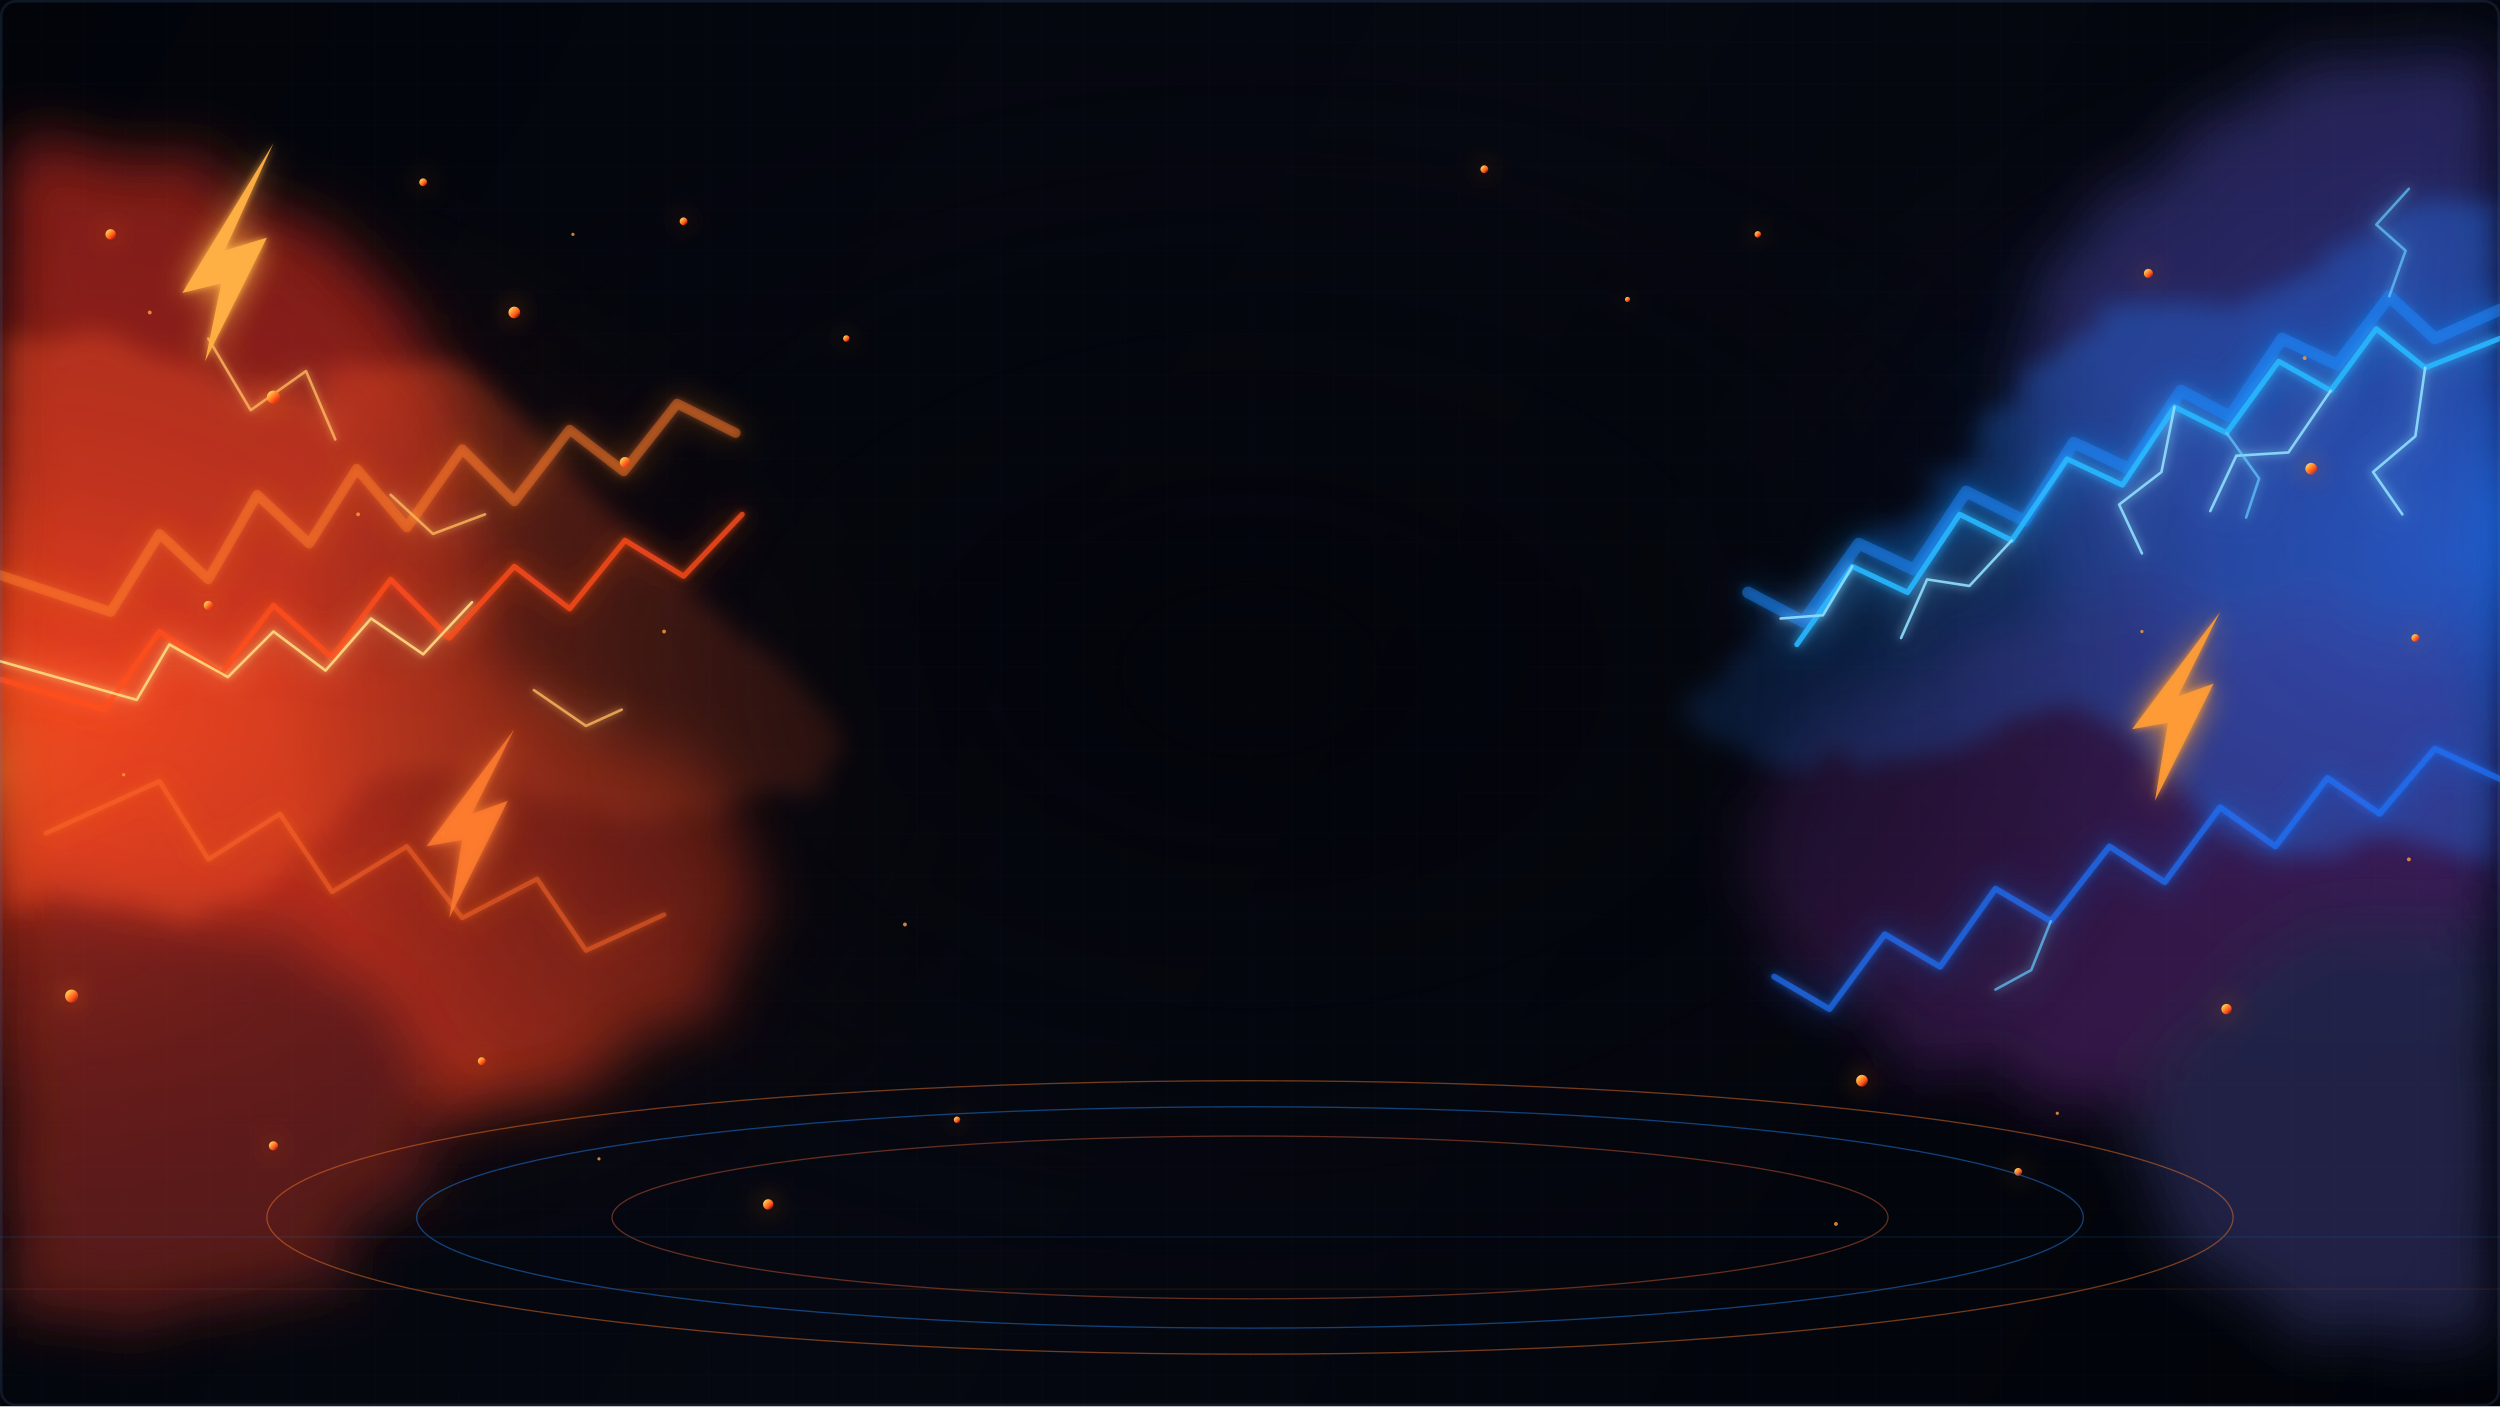
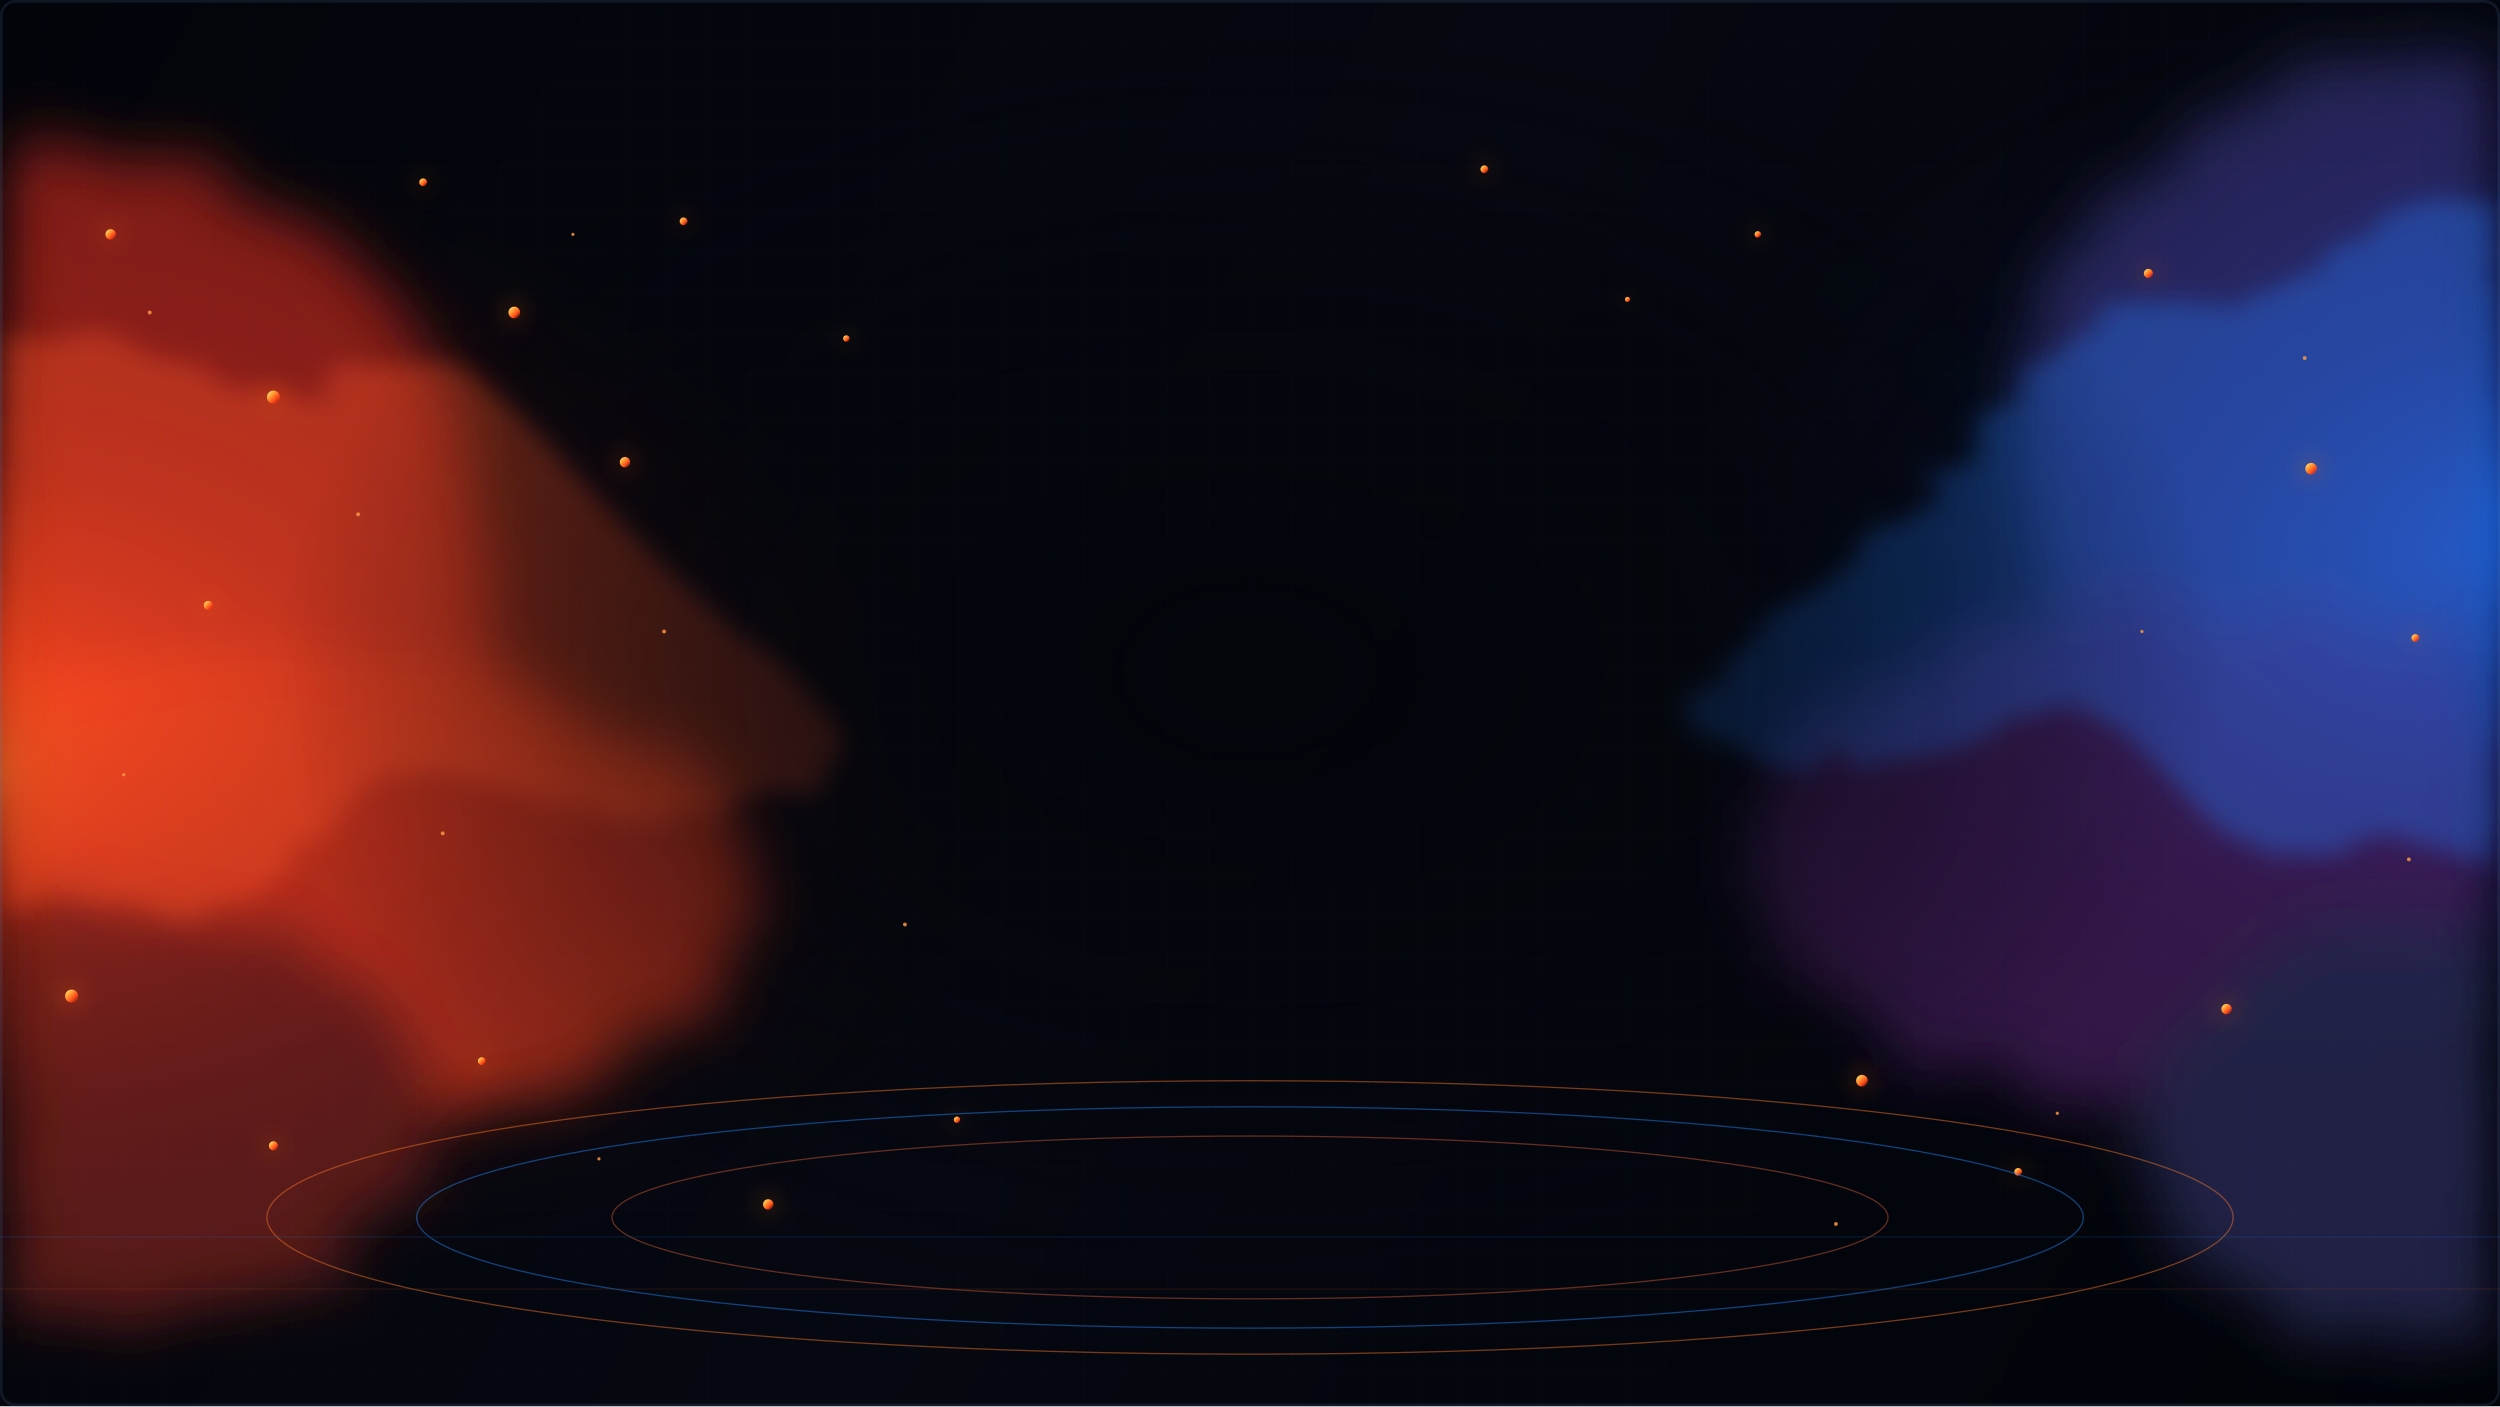
<svg xmlns="http://www.w3.org/2000/svg" width="3840" height="2160" viewBox="0 0 3840 2160" fill="none">
  <defs>
    <linearGradient id="base" x1="0" y1="0" x2="3840" y2="2160" gradientUnits="userSpaceOnUse">
      <stop stop-color="#02040a" />
      <stop offset=".48" stop-color="#060811" />
      <stop offset="1" stop-color="#010309" />
    </linearGradient>
    <radialGradient id="fire" cx="0" cy="0" r="1" gradientTransform="matrix(1500 300 -180 900 80 1040)" gradientUnits="userSpaceOnUse">
      <stop stop-color="#ff4b13" stop-opacity=".72" />
      <stop offset=".34" stop-color="#a91e10" stop-opacity=".36" />
      <stop offset="1" stop-color="#12060a" stop-opacity="0" />
    </radialGradient>
    <radialGradient id="blue" cx="0" cy="0" r="1" gradientTransform="matrix(-1350 240 180 900 3760 850)" gradientUnits="userSpaceOnUse">
      <stop stop-color="#0879ff" stop-opacity=".55" />
      <stop offset=".38" stop-color="#142d79" stop-opacity=".27" />
      <stop offset="1" stop-color="#02040a" stop-opacity="0" />
    </radialGradient>
    <radialGradient id="center" cx="0" cy="0" r="1" gradientTransform="matrix(0 1000 -1500 0 1920 1030)" gradientUnits="userSpaceOnUse">
      <stop stop-color="#02040a" stop-opacity=".92" />
      <stop offset=".48" stop-color="#03050b" stop-opacity=".55" />
      <stop offset="1" stop-color="#02040a" stop-opacity="0" />
    </radialGradient>
    <linearGradient id="ember" x1="0" y1="0" x2="1" y2="1">
      <stop stop-color="#fff0a6" />
      <stop offset=".28" stop-color="#ffb13f" />
      <stop offset=".65" stop-color="#ff4c18" />
      <stop offset="1" stop-color="#d41d0d" stop-opacity="0" />
    </linearGradient>
    <linearGradient id="boltBlue" x1="0" y1="0" x2="1" y2="1">
      <stop stop-color="#b8efff" />
      <stop offset=".35" stop-color="#28a8ff" />
      <stop offset="1" stop-color="#2154ff" stop-opacity=".1" />
    </linearGradient>
    <linearGradient id="boltFire" x1="0" y1="0" x2="1" y2="1">
      <stop stop-color="#fff0a0" />
      <stop offset=".4" stop-color="#ff791e" />
      <stop offset="1" stop-color="#ff2e10" stop-opacity=".1" />
    </linearGradient>
    <filter id="glowFire" x="-50%" y="-50%" width="200%" height="200%">
      <feGaussianBlur stdDeviation="18" result="b" />
      <feColorMatrix in="b" values="1 0 0 0 .5 0 .35 0 0 .08 0 0 .1 0 0 0 0 0 .8 0" result="c" />
      <feMerge>
        <feMergeNode in="c" />
        <feMergeNode in="SourceGraphic" />
      </feMerge>
    </filter>
    <filter id="glowBlue" x="-50%" y="-50%" width="200%" height="200%">
      <feGaussianBlur stdDeviation="15" result="b" />
      <feColorMatrix in="b" values=".1 0 0 0 0 0 .5 0 0 .2 0 0 1 0 .8 0 0 0 .85 0" result="c" />
      <feMerge>
        <feMergeNode in="c" />
        <feMergeNode in="SourceGraphic" />
      </feMerge>
    </filter>
    <filter id="smoke" x="-25%" y="-25%" width="150%" height="150%">
      <feTurbulence type="fractalNoise" baseFrequency=".006 .014" numOctaves="3" seed="17" result="noise" />
      <feDisplacementMap in="SourceGraphic" in2="noise" scale="125" xChannelSelector="R" yChannelSelector="G" result="wisps" />
      <feGaussianBlur in="wisps" stdDeviation="44" result="soft" />
      <feColorMatrix in="soft" values="1.2 0 0 0 .04 0 .65 0 0 .01 0 0 .5 0 .01 0 0 0 .72 0" />
    </filter>
    <filter id="smokeFine" x="-30%" y="-30%" width="160%" height="160%">
      <feTurbulence type="fractalNoise" baseFrequency=".009 .025" numOctaves="2" seed="29" result="noise" />
      <feDisplacementMap in="SourceGraphic" in2="noise" scale="72" result="wisps" />
      <feGaussianBlur in="wisps" stdDeviation="19" />
    </filter>
    <radialGradient id="fireCore" cx="0" cy="0" r="1" gradientTransform="matrix(970 180 -260 920 0 1180)" gradientUnits="userSpaceOnUse">
      <stop stop-color="#ff8a27" stop-opacity=".46" />
      <stop offset=".2" stop-color="#f53b13" stop-opacity=".32" />
      <stop offset=".55" stop-color="#8d190e" stop-opacity=".16" />
      <stop offset="1" stop-color="#16050b" stop-opacity="0" />
    </radialGradient>
    <radialGradient id="blueCore" cx="0" cy="0" r="1" gradientTransform="matrix(-900 180 180 860 3840 780)" gradientUnits="userSpaceOnUse">
      <stop stop-color="#126cff" stop-opacity=".48" />
      <stop offset=".28" stop-color="#1748d5" stop-opacity=".27" />
      <stop offset=".65" stop-color="#37218a" stop-opacity=".12" />
      <stop offset="1" stop-color="#03040c" stop-opacity="0" />
    </radialGradient>
    <filter id="boltCoreBlue" x="-80%" y="-80%" width="260%" height="260%">
      <feGaussianBlur stdDeviation="28" result="wide" />
      <feGaussianBlur stdDeviation="7" in="SourceGraphic" result="near" />
      <feMerge>
        <feMergeNode in="wide" />
        <feMergeNode in="near" />
        <feMergeNode in="SourceGraphic" />
      </feMerge>
    </filter>
    <filter id="boltCoreFire" x="-80%" y="-80%" width="260%" height="260%">
      <feGaussianBlur stdDeviation="24" result="wide" />
      <feGaussianBlur stdDeviation="6" in="SourceGraphic" result="near" />
      <feMerge>
        <feMergeNode in="wide" />
        <feMergeNode in="near" />
        <feMergeNode in="SourceGraphic" />
      </feMerge>
    </filter>
    <pattern id="microgrid" width="64" height="64" patternUnits="userSpaceOnUse">
      <path d="M64 0H0V64" stroke="#4d78a8" stroke-opacity=".09" stroke-width="1" />
    </pattern>
  </defs>
  <rect width="3840" height="2160" fill="url(#base)" />
  <rect width="3840" height="2160" fill="url(#fire)" />
  <rect width="3840" height="2160" fill="url(#blue)" />
  <rect width="3840" height="2160" fill="url(#fireCore)" />
  <rect width="3840" height="2160" fill="url(#blueCore)" />
  <g filter="url(#smoke)" opacity=".78">
    <ellipse cx="90" cy="850" rx="660" ry="620" fill="#c62913" />
    <ellipse cx="440" cy="1370" rx="720" ry="360" fill="#f04a13" />
    <ellipse cx="130" cy="1710" rx="540" ry="330" fill="#802014" />
    <ellipse cx="3730" cy="690" rx="640" ry="590" fill="#073dba" />
    <ellipse cx="3400" cy="1310" rx="720" ry="390" fill="#3d1b99" />
    <ellipse cx="3770" cy="1740" rx="480" ry="330" fill="#063e9a" />
  </g>
  <g filter="url(#smokeFine)" opacity=".34">
    <path d="M-120 560C220 400 340 690 520 580S800 650 990 840 1160 960 1270 1100 1000 1300 740 1200 490 1470 220 1390-60 1550-140 1320Z" fill="#ff5625" />
    <path d="M3950 300C3600 250 3550 510 3350 470S3090 650 2940 780 2770 890 2630 1040 2860 1210 3090 1110 3350 1380 3570 1300 3900 1500 3980 1200Z" fill="#247bff" />
  </g>
  <rect width="3840" height="2160" fill="url(#center)" />
  <rect width="3840" height="2160" fill="url(#microgrid)" opacity=".55" />
-   <g stroke-linecap="round" stroke-linejoin="round">
-     <g filter="url(#boltCoreFire)" stroke-linecap="round" stroke-linejoin="round">
-       <path d="M-40 870 170 940 245 820 320 890 395 760 475 835 548 720 625 810 710 690 790 770 875 660 958 724 1040 620 1130 665" stroke="#ff7a27" stroke-width="15" opacity=".42" />
-       <path d="M-80 1020 160 1090 245 970 340 1035 420 930 510 1010 600 890 690 980 790 870 875 935 960 830 1050 885 1140 790" stroke="#ff4d1b" stroke-width="8" opacity=".75" />
-       <path d="M-20 1010 210 1075 260 990 350 1040 420 970 500 1030 570 950 650 1005 725 925" stroke="#ffd47a" stroke-width="4" opacity=".95" />
-       <path d="M70 1280 245 1200 320 1320 430 1250 510 1370 625 1300 710 1410 825 1350 900 1460 1020 1405" stroke="#ff6a24" stroke-width="7" opacity=".46" />
-       <path d="M320 520 385 630 470 570 515 675M600 760 665 820 745 790M820 1060 900 1115 955 1090" stroke="#ffb85d" stroke-width="4" opacity=".8" />
-     </g>
-     <g filter="url(#boltCoreBlue)" stroke-linecap="round" stroke-linejoin="round">
-       <path d="M3920 440 3740 520 3670 455 3590 560 3505 520 3425 640 3350 600 3270 720 3185 680 3110 800 3020 755 2940 875 2855 835 2770 955 2685 910" stroke="#148bff" stroke-width="18" opacity=".42" />
-       <path d="M3890 500 3725 565 3650 505 3580 600 3500 555 3420 665 3340 625 3260 745 3175 705 3090 830 3010 790 2930 910 2845 870 2760 990" stroke="#2bb7ff" stroke-width="8" opacity=".9" />
-       <path d="M3725 565 3710 670 3645 725 3690 790M3580 600 3515 695 3435 700 3395 785M3340 625 3320 725 3255 775 3290 850M3090 830 3025 900 2960 890 2920 980M2845 870 2800 945 2735 950" stroke="#8edfff" stroke-width="4" opacity=".9" />
-       <path d="M3890 1220 3740 1150 3655 1250 3575 1195 3495 1300 3410 1240 3325 1355 3240 1300 3150 1415 3065 1365 2980 1485 2895 1435 2810 1550 2725 1500" stroke="#1a75ff" stroke-width="9" opacity=".65" />
-       <path d="M3670 455 3695 385 3650 345 3700 290M3420 665 3470 735 3450 795M3150 1415 3120 1490 3065 1520" stroke="#65caff" stroke-width="4" opacity=".7" />
-     </g>
-   </g>
  <g fill="url(#ember)" filter="url(#glowFire)">
    <circle cx="170" cy="360" r="8" />
    <circle cx="420" cy="610" r="10" />
    <circle cx="650" cy="280" r="6" />
    <circle cx="790" cy="480" r="9" />
    <circle cx="320" cy="930" r="7" />
    <circle cx="1050" cy="340" r="6" />
    <circle cx="960" cy="710" r="8" />
    <circle cx="1300" cy="520" r="5" />
    <circle cx="110" cy="1530" r="10" />
    <circle cx="420" cy="1760" r="7" />
    <circle cx="740" cy="1630" r="6" />
    <circle cx="1180" cy="1850" r="8" />
    <circle cx="1470" cy="1720" r="5" />
    <circle cx="3300" cy="420" r="7" />
    <circle cx="3550" cy="720" r="9" />
    <circle cx="3710" cy="980" r="6" />
    <circle cx="3420" cy="1550" r="8" />
    <circle cx="3100" cy="1800" r="6" />
    <circle cx="2860" cy="1660" r="9" />
    <circle cx="2700" cy="360" r="5" />
    <circle cx="2280" cy="260" r="6" />
    <circle cx="2500" cy="460" r="4" />
  </g>
  <g fill="#ff9b3d" opacity=".82">
    <circle cx="230" cy="480" r="3" />
    <circle cx="550" cy="790" r="3" />
    <circle cx="880" cy="360" r="2.5" />
    <circle cx="1020" cy="970" r="3" />
    <circle cx="190" cy="1190" r="2.5" />
    <circle cx="680" cy="1280" r="3" />
    <circle cx="920" cy="1780" r="2.5" />
    <circle cx="1390" cy="1420" r="3" />
    <circle cx="3540" cy="550" r="3" />
    <circle cx="3290" cy="970" r="2.5" />
    <circle cx="3700" cy="1320" r="3" />
    <circle cx="3160" cy="1710" r="2.5" />
    <circle cx="2820" cy="1880" r="3" />
  </g>
  <g opacity=".45" stroke-width="2">
    <ellipse cx="1920" cy="1870" rx="1510" ry="210" stroke="#ff7b27" />
    <ellipse cx="1920" cy="1870" rx="1280" ry="170" stroke="#208bff" />
    <ellipse cx="1920" cy="1870" rx="980" ry="125" stroke="#d95d34" />
    <path d="M0 1900H3840" stroke="#0f8dff" stroke-opacity=".3" />
    <path d="M0 1980H3840" stroke="#ff6526" stroke-opacity=".22" />
  </g>
-   <g filter="url(#boltCoreFire)" stroke-linecap="round" stroke-linejoin="round">
-     <path d="M420 220 345 385 410 365 315 555 340 435 280 450Z" fill="#ffb044" opacity=".95" />
-     <path d="M790 1120 725 1250 780 1230 690 1410 710 1290 655 1300Z" fill="#ff7a2d" opacity=".8" />
-     <path d="M3410 940 3345 1070 3400 1050 3310 1230 3330 1110 3275 1120Z" fill="#ff9c35" opacity=".9" />
-   </g>
  <rect x="2" y="2" width="3836" height="2156" rx="22" stroke="#5d82b3" stroke-opacity=".16" stroke-width="4" />
</svg>
